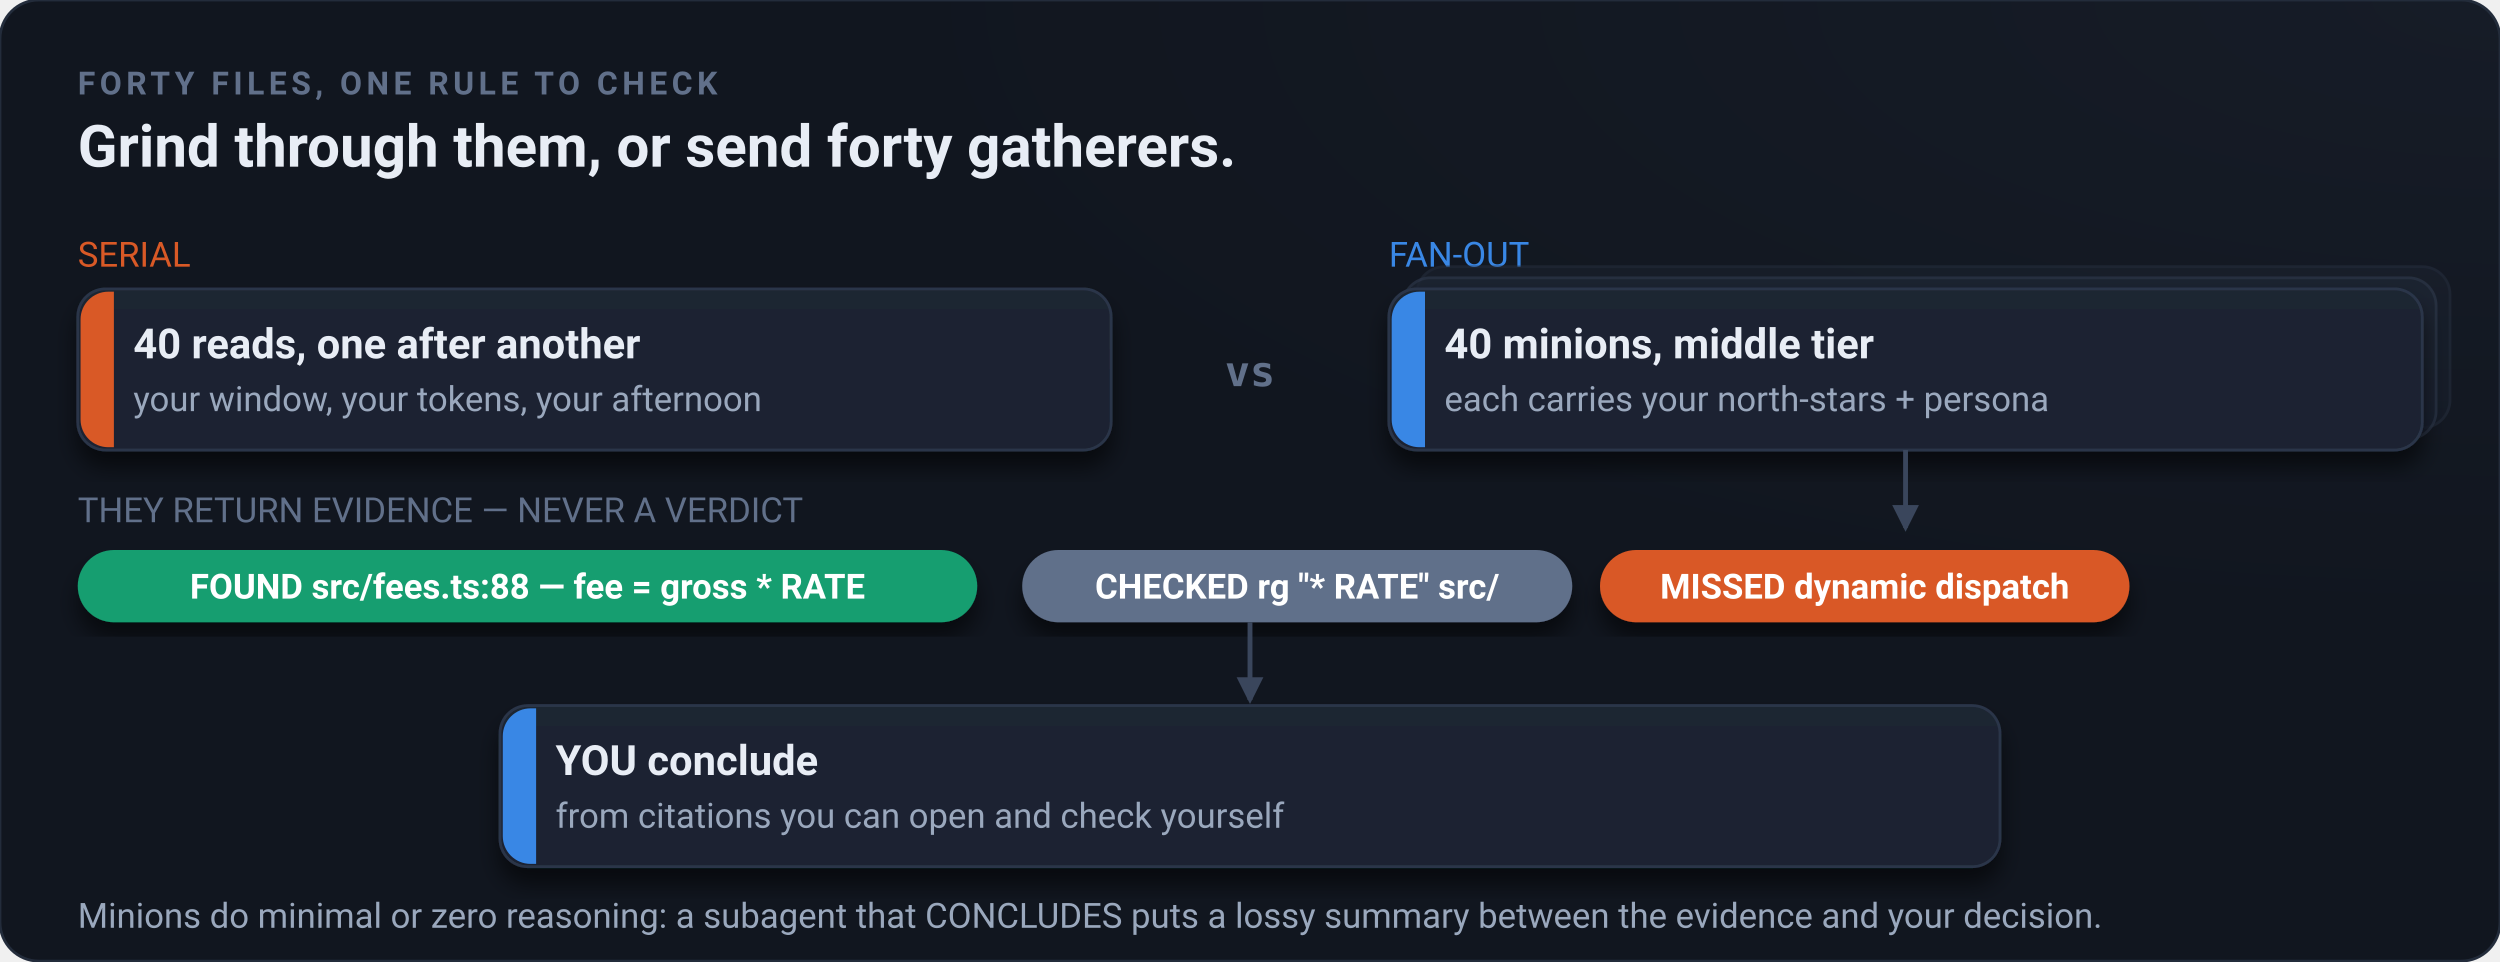
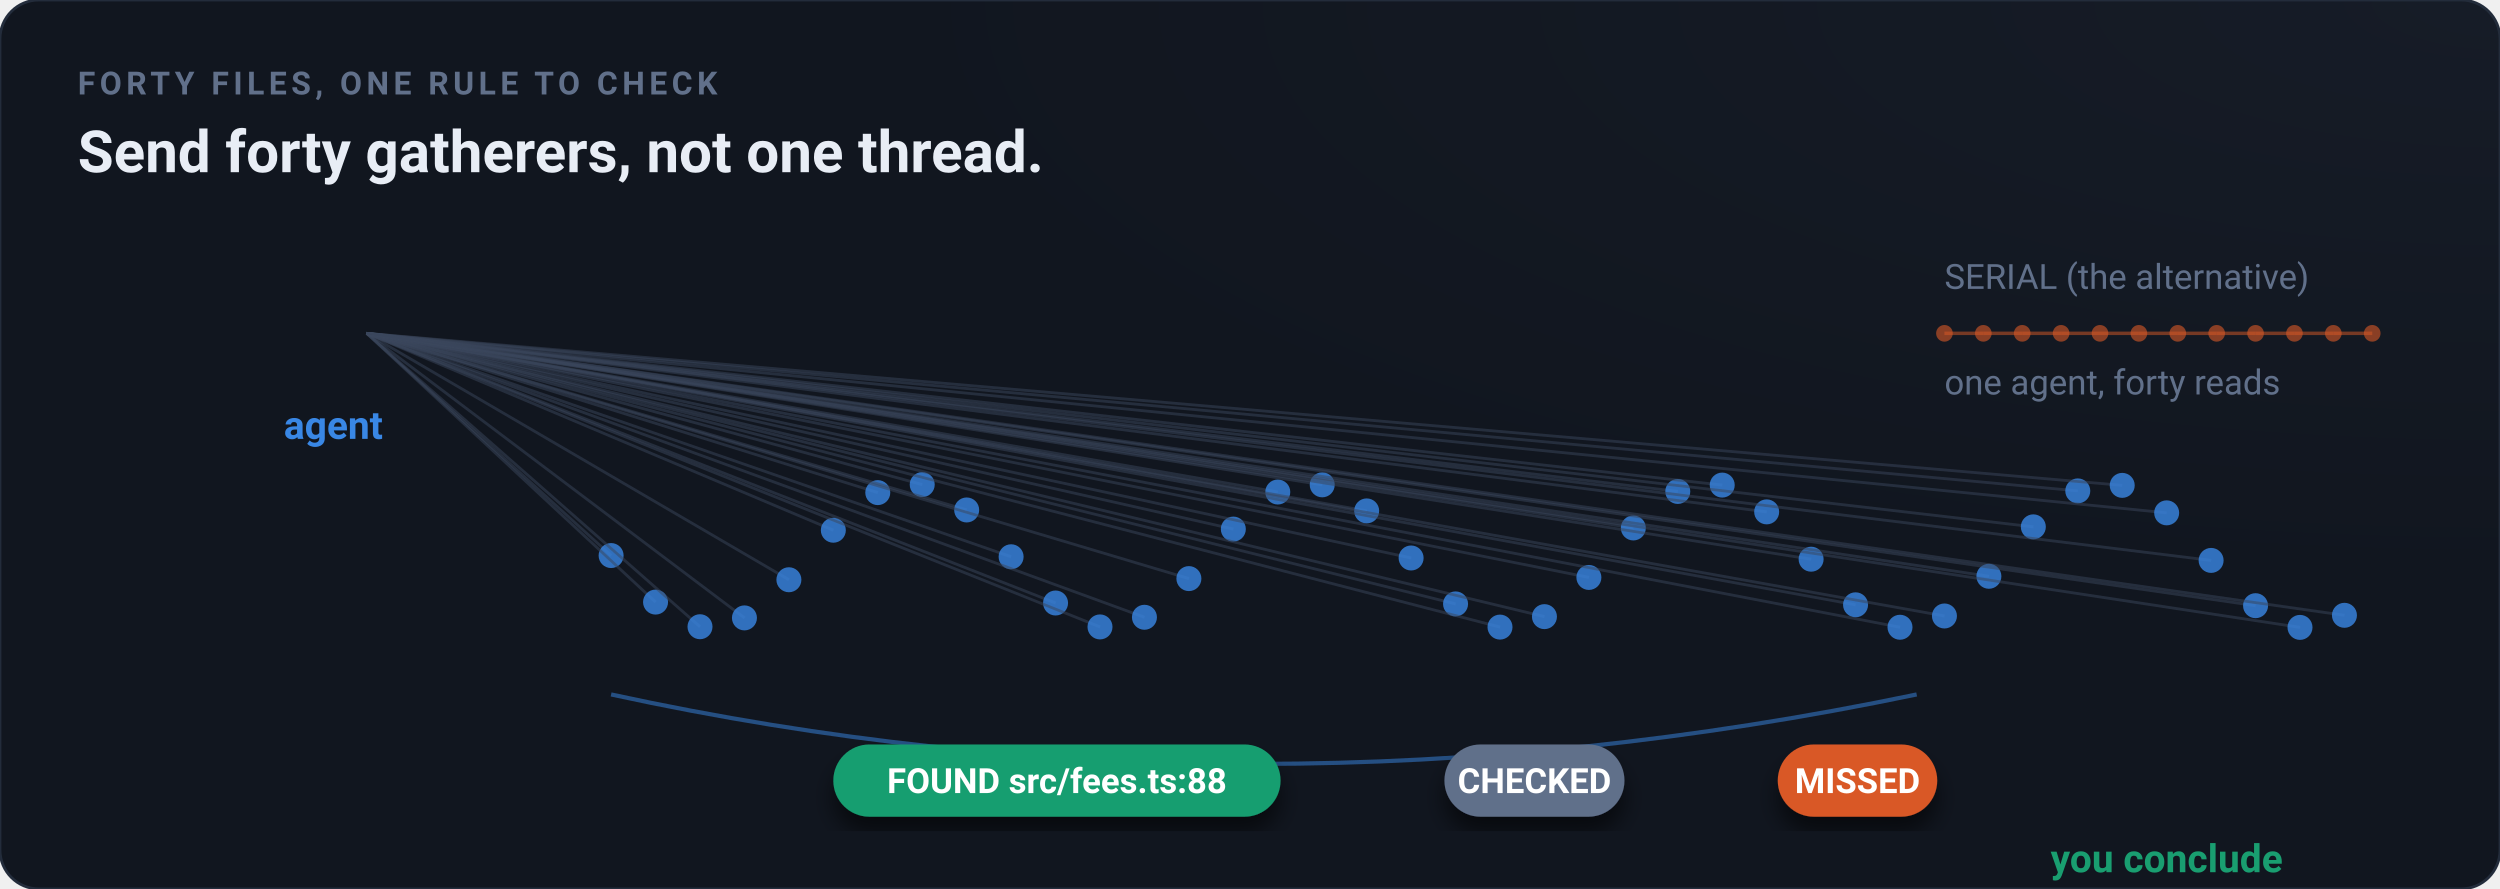
- <svg xmlns="http://www.w3.org/2000/svg" height="346" viewBox="0 0 900 346" width="900">
-   <marker id="a" markerHeight="5.5" markerWidth="5.5" orient="auto-start-reverse" refX="8.5" refY="5" viewBox="0 0 10 10">
-     <path d="m0 0 10 5-10 5z" fill="#3a465c" />
-   </marker>
-   <radialGradient id="b" cx="100%" cy="0%" r="120%">
+ <svg xmlns="http://www.w3.org/2000/svg" height="320" viewBox="0 0 900 320" width="900">
+   <radialGradient id="a" cx="100%" cy="0%" r="120%">
    <stop offset="0" stop-color="#161c27" />
    <stop offset=".55" stop-color="#11161f" />
  </radialGradient>
-   <linearGradient id="c" x1="0" x2="0" y1="0" y2="1">
-     <stop offset="0" stop-color="#1d2533" />
-     <stop offset="1" stop-color="#1a2130" />
-   </linearGradient>
-   <filter id="d" height="140%" width="140%" x="-20%" y="-20%">
+   <filter id="b" height="140%" width="140%" x="-20%" y="-20%">
    <feGaussianBlur in="SourceAlpha" stdDeviation="4" />
    <feOffset dx="0" dy="6" result="off" />
    <feComponentTransfer>
      <feFuncA slope="0.55" type="linear" />
    </feComponentTransfer>
    <feMerge>
      <feMergeNode />
      <feMergeNode in="SourceGraphic" />
    </feMerge>
  </filter>
-   <rect fill="url(#b)" height="346" rx="14" stroke="#232c3b" width="900" />
-   <g font-family="ui-sans-serif,-apple-system,BlinkMacSystemFont,'Segoe UI',Roboto,'Helvetica Neue',sans-serif">
-     <text fill="#61708a" font-size="11.5" font-weight="600" letter-spacing="1.6" x="28" y="34">FORTY FILES, ONE RULE TO CHECK</text>
-     <text fill="#e8edf5" font-size="21" font-weight="700" x="28" y="60">Grind through them, or send forty gatherers.</text>
-     <text fill="#d95926" font-size="12.5" x="28" y="96">SERIAL</text>
+   <rect fill="url(#a)" height="320" rx="14" stroke="#232c3b" width="900" />
+   <text fill="#61708a" font-family="ui-sans-serif,-apple-system,BlinkMacSystemFont,'Segoe UI',Roboto,'Helvetica Neue',sans-serif" font-size="11.5" font-weight="600" letter-spacing="1.6" x="28" y="34">FORTY FILES, ONE RULE TO CHECK</text>
+   <text fill="#e8edf5" font-family="ui-sans-serif,-apple-system,BlinkMacSystemFont,'Segoe UI',Roboto,'Helvetica Neue',sans-serif" font-size="21" font-weight="700" x="28" y="62">Send forty gatherers, not one thread.</text>
+   <circle cx="120" cy="120" fill="#3987e5" r="16" visibility="hidden" />
+   <text fill="#3987e5" font-family="ui-sans-serif,-apple-system,BlinkMacSystemFont,'Segoe UI',Roboto,'Helvetica Neue',sans-serif" font-size="14" font-weight="700" text-anchor="middle" x="120" y="158">agent</text>
+   <path d="m132 120 88 80" opacity=".5" stroke="#3a465c" />
+   <circle cx="220" cy="200" fill="#3987e5" opacity=".8" r="4.5" />
+   <path d="m132 120 104 96.75" opacity=".5" stroke="#3a465c" />
+   <circle cx="236" cy="216.75" fill="#3987e5" opacity=".8" r="4.5" />
+   <path d="m132 120 120 105.622" opacity=".5" stroke="#3a465c" />
+   <circle cx="252" cy="225.622" fill="#3987e5" opacity=".8" r="4.5" />
+   <path d="m132 120 136 102.443" opacity=".5" stroke="#3a465c" />
+   <circle cx="268" cy="222.443" fill="#3987e5" opacity=".8" r="4.5" />
+   <path d="m132 120 152 88.71" opacity=".5" stroke="#3a465c" />
+   <circle cx="284" cy="208.71" fill="#3987e5" opacity=".8" r="4.5" />
+   <path d="m132 120 168 70.88" opacity=".5" stroke="#3a465c" />
+   <circle cx="300" cy="190.88" fill="#3987e5" opacity=".8" r="4.5" />
+   <path d="m132 120 184 57.339" opacity=".5" stroke="#3a465c" />
+   <circle cx="316" cy="177.339" fill="#3987e5" opacity=".8" r="4.5" />
+   <path d="m132 120 200 54.456" opacity=".5" stroke="#3a465c" />
+   <circle cx="332" cy="174.456" fill="#3987e5" opacity=".8" r="4.5" />
+   <path d="m132 120 216 63.587" opacity=".5" stroke="#3a465c" />
+   <circle cx="348" cy="183.587" fill="#3987e5" opacity=".8" r="4.5" />
+   <path d="m132 120 232 80.437" opacity=".5" stroke="#3a465c" />
+   <circle cx="364" cy="200.437" fill="#3987e5" opacity=".8" r="4.5" />
+   <path d="m132 120 248 97.082" opacity=".5" stroke="#3a465c" />
+   <circle cx="380" cy="217.082" fill="#3987e5" opacity=".8" r="4.5" />
+   <path d="m132 120 264 105.692" opacity=".5" stroke="#3a465c" />
+   <circle cx="396" cy="225.692" fill="#3987e5" opacity=".8" r="4.5" />
+   <path d="m132 120 280 102.22" opacity=".5" stroke="#3a465c" />
+   <circle cx="412" cy="222.22" fill="#3987e5" opacity=".8" r="4.5" />
+   <path d="m132 120 296 88.297" opacity=".5" stroke="#3a465c" />
+   <circle cx="428" cy="208.297" fill="#3987e5" opacity=".8" r="4.5" />
+   <path d="m132 120 312 70.472" opacity=".5" stroke="#3a465c" />
+   <circle cx="444" cy="190.472" fill="#3987e5" opacity=".8" r="4.5" />
+   <path d="m132 120 328 57.128" opacity=".5" stroke="#3a465c" />
+   <circle cx="460" cy="177.128" fill="#3987e5" opacity=".8" r="4.5" />
+   <path d="m132 120 344 54.541" opacity=".5" stroke="#3a465c" />
+   <circle cx="476" cy="174.541" fill="#3987e5" opacity=".8" r="4.5" />
+   <path d="m132 120 360 63.928" opacity=".5" stroke="#3a465c" />
+   <circle cx="492" cy="183.928" fill="#3987e5" opacity=".8" r="4.5" />
+   <path d="m132 120 376 80.874" opacity=".5" stroke="#3a465c" />
+   <circle cx="508" cy="200.874" fill="#3987e5" opacity=".8" r="4.5" />
+   <path d="m132 120 392 97.409" opacity=".5" stroke="#3a465c" />
+   <circle cx="524" cy="217.409" fill="#3987e5" opacity=".8" r="4.5" />
+   <path d="m132 120 408 105.756" opacity=".5" stroke="#3a465c" />
+   <circle cx="540" cy="225.756" fill="#3987e5" opacity=".8" r="4.5" />
+   <path d="m132 120 424 101.989" opacity=".5" stroke="#3a465c" />
+   <circle cx="556" cy="221.989" fill="#3987e5" opacity=".8" r="4.5" />
+   <path d="m132 120 440 87.881" opacity=".5" stroke="#3a465c" />
+   <circle cx="572" cy="207.881" fill="#3987e5" opacity=".8" r="4.5" />
+   <path d="m132 120 456 70.066" opacity=".5" stroke="#3a465c" />
+   <circle cx="588" cy="190.066" fill="#3987e5" opacity=".8" r="4.5" />
+   <path d="m132 120 472 56.923" opacity=".5" stroke="#3a465c" />
+   <circle cx="604" cy="176.923" fill="#3987e5" opacity=".8" r="4.5" />
+   <path d="m132 120 488 54.634" opacity=".5" stroke="#3a465c" />
+   <circle cx="620" cy="174.634" fill="#3987e5" opacity=".8" r="4.5" />
+   <path d="m132 120 504 64.274" opacity=".5" stroke="#3a465c" />
+   <circle cx="636" cy="184.274" fill="#3987e5" opacity=".8" r="4.5" />
+   <path d="m132 120 520 81.311" opacity=".5" stroke="#3a465c" />
+   <circle cx="652" cy="201.311" fill="#3987e5" opacity=".8" r="4.5" />
+   <path d="m132 120 536 97.731" opacity=".5" stroke="#3a465c" />
+   <circle cx="668" cy="217.731" fill="#3987e5" opacity=".8" r="4.5" />
+   <path d="m132 120 552 105.812" opacity=".5" stroke="#3a465c" />
+   <circle cx="684" cy="225.812" fill="#3987e5" opacity=".8" r="4.5" />
+   <path d="m132 120 568 101.753" opacity=".5" stroke="#3a465c" />
+   <circle cx="700" cy="221.753" fill="#3987e5" opacity=".8" r="4.5" />
+   <path d="m132 120 584 87.463" opacity=".5" stroke="#3a465c" />
+   <circle cx="716" cy="207.463" fill="#3987e5" opacity=".8" r="4.5" />
+   <path d="m132 120 600 69.664" opacity=".5" stroke="#3a465c" />
+   <circle cx="732" cy="189.664" fill="#3987e5" opacity=".8" r="4.5" />
+   <path d="m132 120 616 56.725" opacity=".5" stroke="#3a465c" />
+   <circle cx="748" cy="176.725" fill="#3987e5" opacity=".8" r="4.5" />
+   <path d="m132 120 632 54.733" opacity=".5" stroke="#3a465c" />
+   <circle cx="764" cy="174.733" fill="#3987e5" opacity=".8" r="4.5" />
+   <path d="m132 120 648 64.625" opacity=".5" stroke="#3a465c" />
+   <circle cx="780" cy="184.625" fill="#3987e5" opacity=".8" r="4.5" />
+   <path d="m132 120 664 81.747" opacity=".5" stroke="#3a465c" />
+   <circle cx="796" cy="201.747" fill="#3987e5" opacity=".8" r="4.5" />
+   <path d="m132 120 680 98.048" opacity=".5" stroke="#3a465c" />
+   <circle cx="812" cy="218.048" fill="#3987e5" opacity=".8" r="4.5" />
+   <path d="m132 120 696 105.861" opacity=".5" stroke="#3a465c" />
+   <circle cx="828" cy="225.861" fill="#3987e5" opacity=".8" r="4.5" />
+   <path d="m132 120 712 101.511" opacity=".5" stroke="#3a465c" />
+   <circle cx="844" cy="221.511" fill="#3987e5" opacity=".8" r="4.5" />
+   <path d="m220 250q230 50 470 0" fill="none" opacity=".5" stroke="#3987e5" stroke-width="1.5" />
+   <circle cx="780" cy="276" fill="#199e70" r="16" visibility="hidden" />
+   <text fill="#199e70" font-family="ui-sans-serif,-apple-system,BlinkMacSystemFont,'Segoe UI',Roboto,'Helvetica Neue',sans-serif" font-size="14" font-weight="700" text-anchor="middle" x="780" y="314">you conclude</text>
+   <g filter="url(#b)">
+     <rect fill="#199e70" height="26" rx="13" width="161" x="300" y="268" />
+     <text fill="#fff" font-family="ui-sans-serif,-apple-system,BlinkMacSystemFont,'Segoe UI',Roboto,'Helvetica Neue',sans-serif" font-size="12.5" font-weight="600" text-anchor="middle" x="380.5" y="285.5">FOUND src/fees.ts:88</text>
  </g>
-   <rect fill="url(#c)" filter="url(#d)" height="58" rx="10" stroke="#2c3648" width="372" x="28" y="104" />
-   <path d="m29 115a10 10 0 0 1 10-10h2v56h-2a10 10 0 0 1 -10-10z" fill="#d95926" />
-   <text fill="#e8edf5" font-family="ui-sans-serif,-apple-system,BlinkMacSystemFont,'Segoe UI',Roboto,'Helvetica Neue',sans-serif" font-size="15" font-weight="600" x="48" y="129">40 reads, one after another</text>
-   <text fill="#9aa8bd" font-family="ui-sans-serif,-apple-system,BlinkMacSystemFont,'Segoe UI',Roboto,'Helvetica Neue',sans-serif" font-size="12.5" x="48" y="148">your window, your tokens, your afternoon</text>
-   <text fill="#61708a" font-family="ui-monospace,SFMono-Regular,Menlo,Consolas,monospace" font-size="15" font-weight="700" text-anchor="middle" x="450" y="139">vs</text>
-   <text fill="#3987e5" font-family="ui-sans-serif,-apple-system,BlinkMacSystemFont,'Segoe UI',Roboto,'Helvetica Neue',sans-serif" font-size="12.5" x="500" y="96">FAN-OUT</text>
-   <rect fill="url(#c)" height="58" opacity=".4" rx="10" stroke="#2c3648" width="372" x="510" y="96" />
-   <rect fill="url(#c)" height="58" opacity=".7" rx="10" stroke="#2c3648" width="372" x="505" y="100" />
-   <rect fill="url(#c)" filter="url(#d)" height="58" rx="10" stroke="#2c3648" width="372" x="500" y="104" />
-   <path d="m501 115a10 10 0 0 1 10-10h2v56h-2a10 10 0 0 1 -10-10z" fill="#3987e5" />
-   <text fill="#e8edf5" font-family="ui-sans-serif,-apple-system,BlinkMacSystemFont,'Segoe UI',Roboto,'Helvetica Neue',sans-serif" font-size="15" font-weight="600" x="520" y="129">40 minions, middle tier</text>
-   <text fill="#9aa8bd" font-family="ui-sans-serif,-apple-system,BlinkMacSystemFont,'Segoe UI',Roboto,'Helvetica Neue',sans-serif" font-size="12.5" x="520" y="148">each carries your north-stars + persona</text>
-   <path d="m686 162v28" marker-end="url(#a)" stroke="#3a465c" stroke-width="1.75" />
-   <text fill="#61708a" font-family="ui-sans-serif,-apple-system,BlinkMacSystemFont,'Segoe UI',Roboto,'Helvetica Neue',sans-serif" font-size="12.5" x="28" y="188">THEY RETURN EVIDENCE — NEVER A VERDICT</text>
-   <g filter="url(#d)">
-     <rect fill="#199e70" height="26" rx="13" width="323.8" x="28" y="198" />
-     <text fill="#fff" font-family="ui-sans-serif,-apple-system,BlinkMacSystemFont,'Segoe UI',Roboto,'Helvetica Neue',sans-serif" font-size="12.5" font-weight="600" text-anchor="middle" x="189.9" y="215.5">FOUND src/fees.ts:88 — fee = gross * RATE</text>
+   <g filter="url(#b)">
+     <rect fill="#61708a" height="26" rx="13" width="64.8" x="520" y="268" />
+     <text fill="#fff" font-family="ui-sans-serif,-apple-system,BlinkMacSystemFont,'Segoe UI',Roboto,'Helvetica Neue',sans-serif" font-size="12.5" font-weight="600" text-anchor="middle" x="552.4" y="285.5">CHECKED</text>
  </g>
-   <g filter="url(#d)">
-     <rect fill="#61708a" height="26" rx="13" width="198" x="368" y="198" />
-     <text fill="#fff" font-family="ui-sans-serif,-apple-system,BlinkMacSystemFont,'Segoe UI',Roboto,'Helvetica Neue',sans-serif" font-size="12.5" font-weight="600" text-anchor="middle" x="467" y="215.5">CHECKED rg "* RATE" src/</text>
+   <g filter="url(#b)">
+     <rect fill="#d95926" height="26" rx="13" width="57.4" x="640" y="268" />
+     <text fill="#fff" font-family="ui-sans-serif,-apple-system,BlinkMacSystemFont,'Segoe UI',Roboto,'Helvetica Neue',sans-serif" font-size="12.5" font-weight="600" text-anchor="middle" x="668.7" y="285.5">MISSED</text>
  </g>
-   <g filter="url(#d)">
-     <rect fill="#d95926" height="26" rx="13" width="190.6" x="576" y="198" />
-     <text fill="#fff" font-family="ui-sans-serif,-apple-system,BlinkMacSystemFont,'Segoe UI',Roboto,'Helvetica Neue',sans-serif" font-size="12.5" font-weight="600" text-anchor="middle" x="671.3" y="215.5">MISSED dynamic dispatch</text>
-   </g>
-   <path d="m450 224v28" marker-end="url(#a)" stroke="#3a465c" stroke-width="1.75" />
-   <rect fill="url(#c)" filter="url(#d)" height="58" rx="10" stroke="#2c3648" width="540" x="180" y="254" />
-   <path d="m181 265a10 10 0 0 1 10-10h2v56h-2a10 10 0 0 1 -10-10z" fill="#3987e5" />
-   <text fill="#e8edf5" font-family="ui-sans-serif,-apple-system,BlinkMacSystemFont,'Segoe UI',Roboto,'Helvetica Neue',sans-serif" font-size="15" font-weight="600" x="200" y="279">YOU conclude</text>
-   <text fill="#9aa8bd" font-family="ui-sans-serif,-apple-system,BlinkMacSystemFont,'Segoe UI',Roboto,'Helvetica Neue',sans-serif" font-size="12.5" x="200" y="298">from citations you can open and check yourself</text>
-   <text fill="#9aa8bd" font-family="ui-sans-serif,-apple-system,BlinkMacSystemFont,'Segoe UI',Roboto,'Helvetica Neue',sans-serif" font-size="12.5" x="28" y="334">Minions do minimal or zero reasoning: a subagent that CONCLUDES puts a lossy summary between the evidence and your decision.</text>
+   <text fill="#61708a" font-family="ui-sans-serif,-apple-system,BlinkMacSystemFont,'Segoe UI',Roboto,'Helvetica Neue',sans-serif" font-size="12.5" x="700" y="104">SERIAL (the alternative)</text>
+   <circle cx="700" cy="120" fill="#d95926" opacity=".6" r="3" />
+   <path d="m700 120h14" opacity=".5" stroke="#d95926" stroke-width="1.25" />
+   <circle cx="714" cy="120" fill="#d95926" opacity=".6" r="3" />
+   <path d="m714 120h14" opacity=".5" stroke="#d95926" stroke-width="1.25" />
+   <circle cx="728" cy="120" fill="#d95926" opacity=".6" r="3" />
+   <path d="m728 120h14" opacity=".5" stroke="#d95926" stroke-width="1.25" />
+   <circle cx="742" cy="120" fill="#d95926" opacity=".6" r="3" />
+   <path d="m742 120h14" opacity=".5" stroke="#d95926" stroke-width="1.25" />
+   <circle cx="756" cy="120" fill="#d95926" opacity=".6" r="3" />
+   <path d="m756 120h14" opacity=".5" stroke="#d95926" stroke-width="1.25" />
+   <circle cx="770" cy="120" fill="#d95926" opacity=".6" r="3" />
+   <path d="m770 120h14" opacity=".5" stroke="#d95926" stroke-width="1.25" />
+   <circle cx="784" cy="120" fill="#d95926" opacity=".6" r="3" />
+   <path d="m784 120h14" opacity=".5" stroke="#d95926" stroke-width="1.25" />
+   <circle cx="798" cy="120" fill="#d95926" opacity=".6" r="3" />
+   <path d="m798 120h14" opacity=".5" stroke="#d95926" stroke-width="1.25" />
+   <circle cx="812" cy="120" fill="#d95926" opacity=".6" r="3" />
+   <path d="m812 120h14" opacity=".5" stroke="#d95926" stroke-width="1.25" />
+   <circle cx="826" cy="120" fill="#d95926" opacity=".6" r="3" />
+   <path d="m826 120h14" opacity=".5" stroke="#d95926" stroke-width="1.25" />
+   <circle cx="840" cy="120" fill="#d95926" opacity=".6" r="3" />
+   <path d="m840 120h14" opacity=".5" stroke="#d95926" stroke-width="1.25" />
+   <circle cx="854" cy="120" fill="#d95926" opacity=".6" r="3" />
+   <text fill="#61708a" font-family="ui-sans-serif,-apple-system,BlinkMacSystemFont,'Segoe UI',Roboto,'Helvetica Neue',sans-serif" font-size="12.5" x="700" y="142">one agent, forty reads</text>
</svg>
